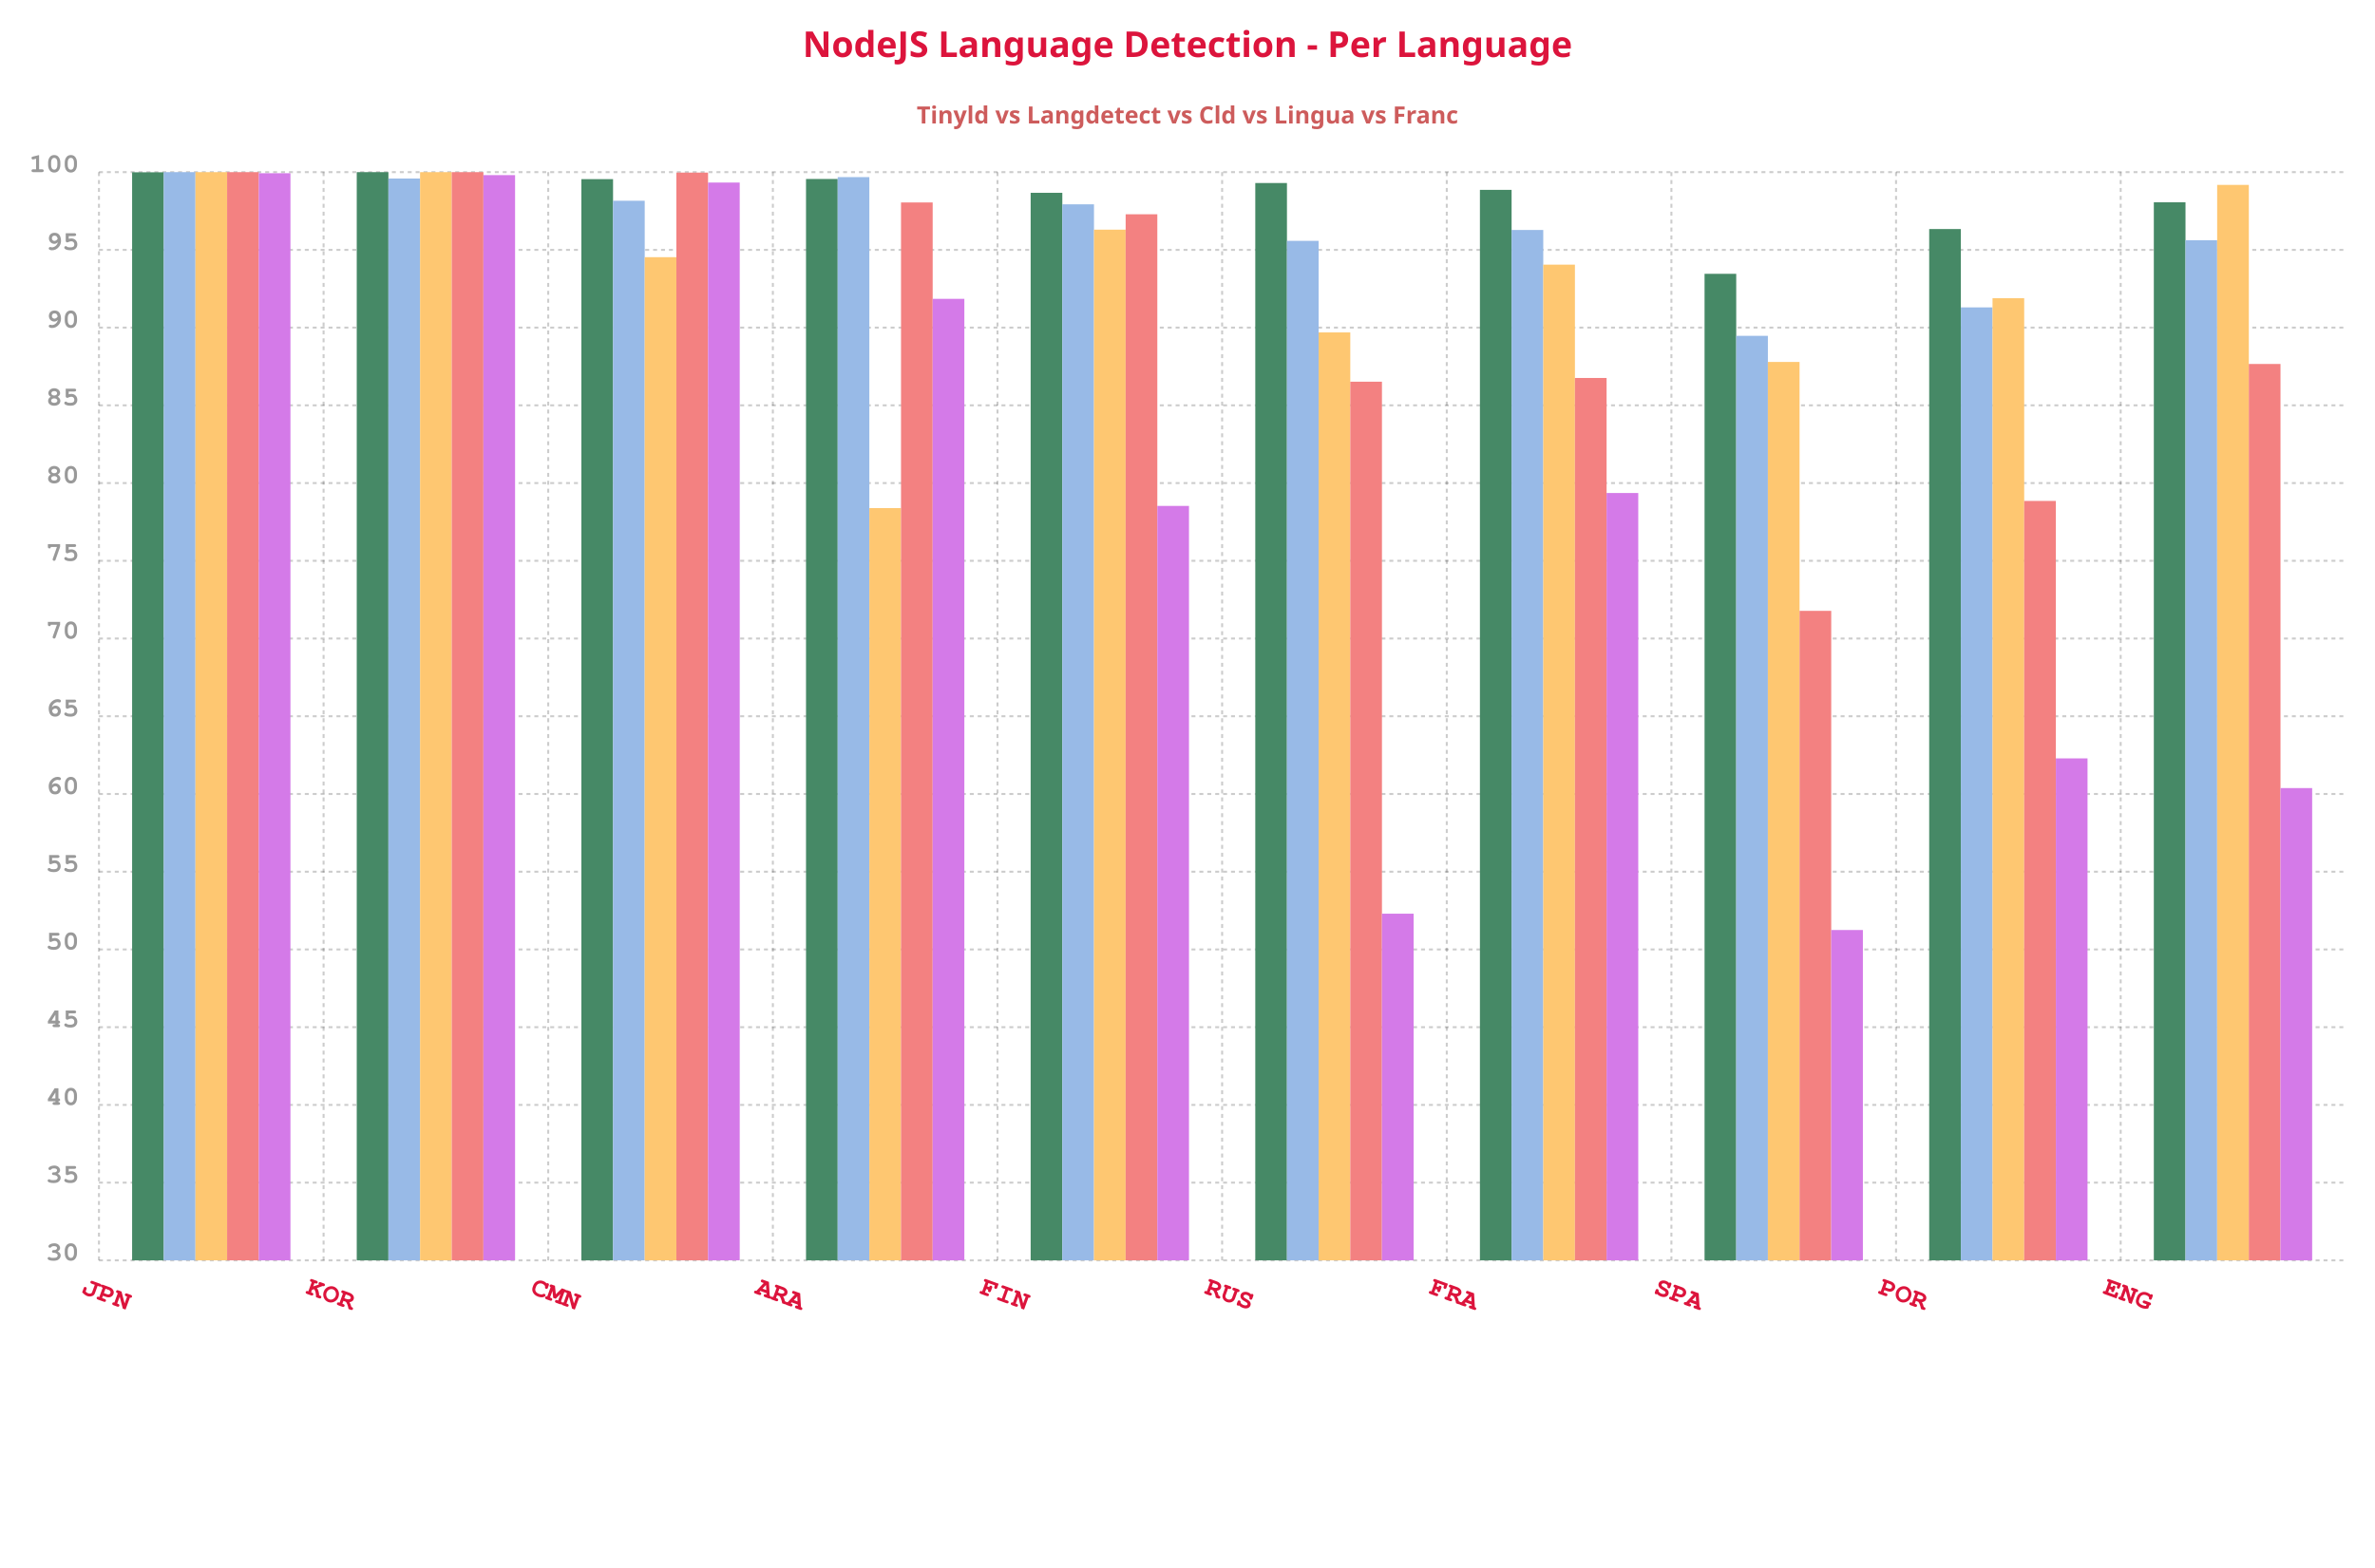
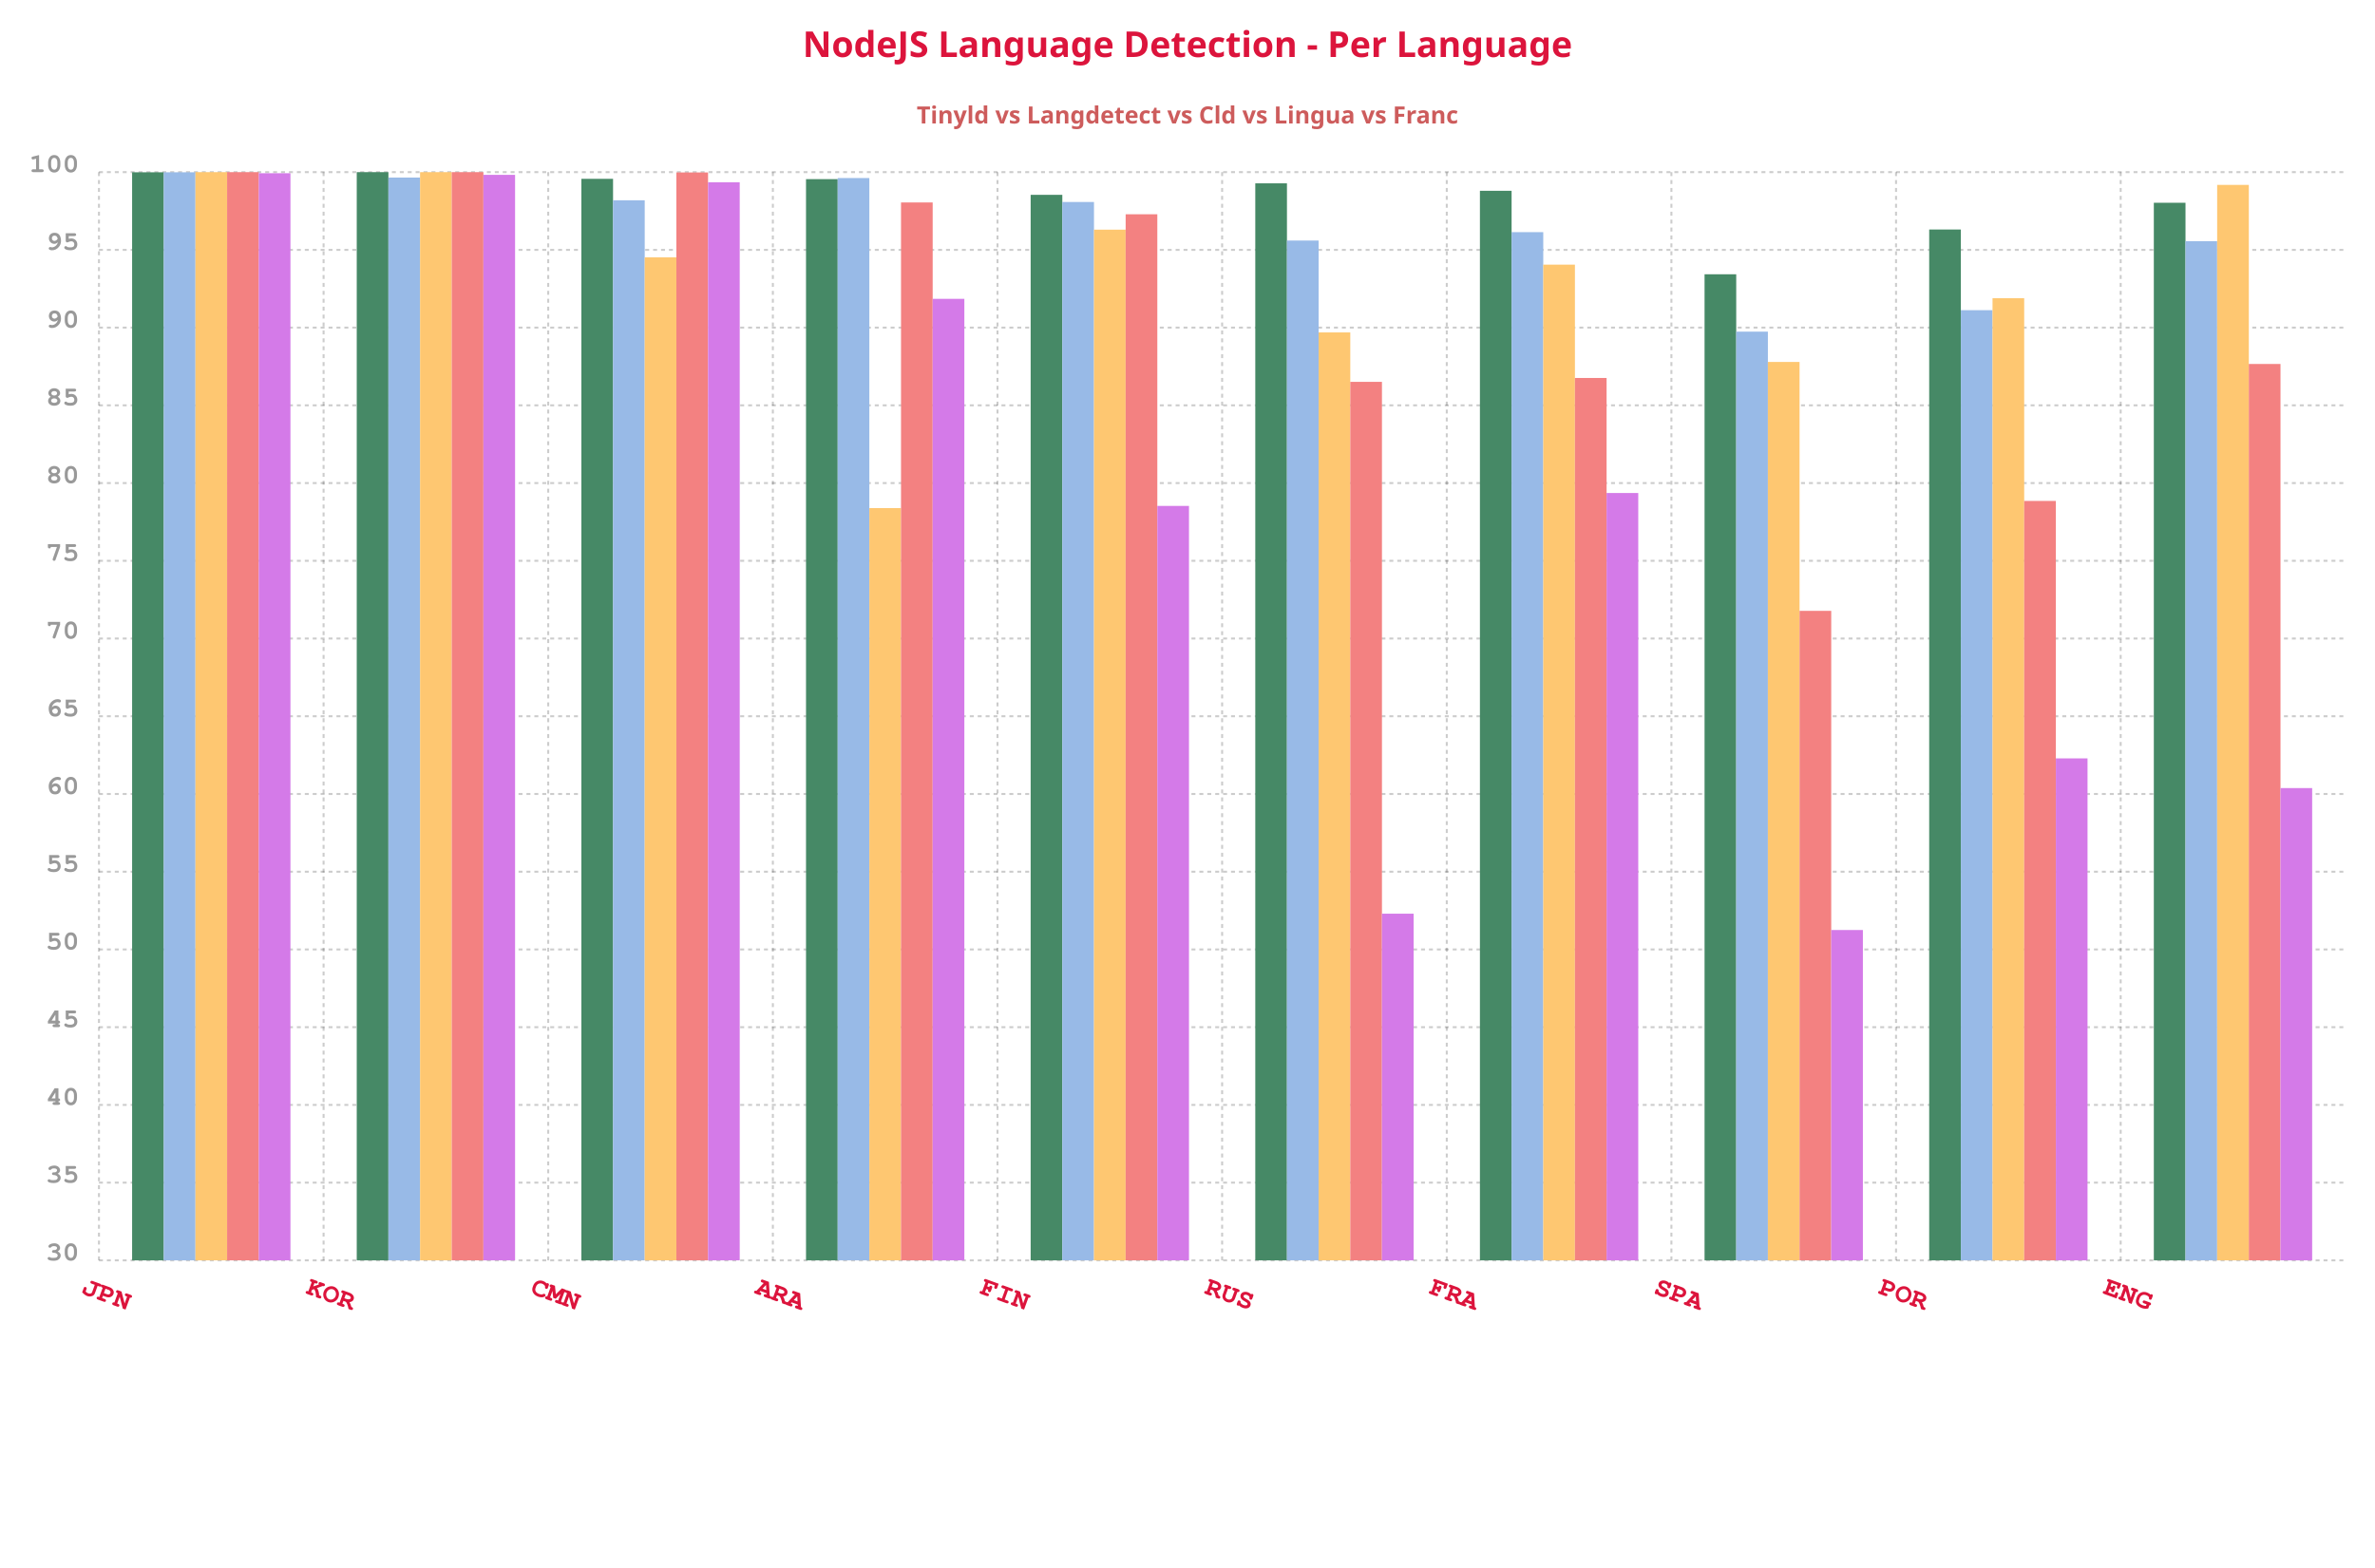
<svg xmlns="http://www.w3.org/2000/svg" xmlns:ns1="http://gionkunz.github.com/chartist-js/ct" width="1200" height="792" class="ct-chart-bar" style="background:#FFF;background:#FFF;">
  <g class="ct-grids" transform="translate(0, 72)">
    <line x1="50" x2="50" y1="15" y2="565" class="ct-grid ct-horizontal" style="stroke:rgba(0,0,0,.2);stroke-width:1px;stroke-dasharray:2px;stroke-dasharray:2px;stroke-width:1px;stroke:rgba(0,0,0,.2);" />
    <line x1="163.5" x2="163.5" y1="15" y2="565" class="ct-grid ct-horizontal" style="stroke:rgba(0,0,0,.2);stroke-width:1px;stroke-dasharray:2px;stroke-dasharray:2px;stroke-width:1px;stroke:rgba(0,0,0,.2);" />
    <line x1="277" x2="277" y1="15" y2="565" class="ct-grid ct-horizontal" style="stroke:rgba(0,0,0,.2);stroke-width:1px;stroke-dasharray:2px;stroke-dasharray:2px;stroke-width:1px;stroke:rgba(0,0,0,.2);" />
    <line x1="390.5" x2="390.5" y1="15" y2="565" class="ct-grid ct-horizontal" style="stroke:rgba(0,0,0,.2);stroke-width:1px;stroke-dasharray:2px;stroke-dasharray:2px;stroke-width:1px;stroke:rgba(0,0,0,.2);" />
    <line x1="504" x2="504" y1="15" y2="565" class="ct-grid ct-horizontal" style="stroke:rgba(0,0,0,.2);stroke-width:1px;stroke-dasharray:2px;stroke-dasharray:2px;stroke-width:1px;stroke:rgba(0,0,0,.2);" />
    <line x1="617.5" x2="617.5" y1="15" y2="565" class="ct-grid ct-horizontal" style="stroke:rgba(0,0,0,.2);stroke-width:1px;stroke-dasharray:2px;stroke-dasharray:2px;stroke-width:1px;stroke:rgba(0,0,0,.2);" />
    <line x1="731" x2="731" y1="15" y2="565" class="ct-grid ct-horizontal" style="stroke:rgba(0,0,0,.2);stroke-width:1px;stroke-dasharray:2px;stroke-dasharray:2px;stroke-width:1px;stroke:rgba(0,0,0,.2);" />
    <line x1="844.5" x2="844.5" y1="15" y2="565" class="ct-grid ct-horizontal" style="stroke:rgba(0,0,0,.2);stroke-width:1px;stroke-dasharray:2px;stroke-dasharray:2px;stroke-width:1px;stroke:rgba(0,0,0,.2);" />
    <line x1="958" x2="958" y1="15" y2="565" class="ct-grid ct-horizontal" style="stroke:rgba(0,0,0,.2);stroke-width:1px;stroke-dasharray:2px;stroke-dasharray:2px;stroke-width:1px;stroke:rgba(0,0,0,.2);" />
    <line x1="1071.5" x2="1071.5" y1="15" y2="565" class="ct-grid ct-horizontal" style="stroke:rgba(0,0,0,.2);stroke-width:1px;stroke-dasharray:2px;stroke-dasharray:2px;stroke-width:1px;stroke:rgba(0,0,0,.2);" />
    <line y1="565" y2="565" x1="50" x2="1185" class="ct-grid ct-vertical" style="stroke:rgba(0,0,0,.2);stroke-width:1px;stroke-dasharray:2px;stroke-dasharray:2px;stroke-width:1px;stroke:rgba(0,0,0,.2);" />
    <line y1="525.714" y2="525.714" x1="50" x2="1185" class="ct-grid ct-vertical" style="stroke:rgba(0,0,0,.2);stroke-width:1px;stroke-dasharray:2px;stroke-dasharray:2px;stroke-width:1px;stroke:rgba(0,0,0,.2);" />
    <line y1="486.429" y2="486.429" x1="50" x2="1185" class="ct-grid ct-vertical" style="stroke:rgba(0,0,0,.2);stroke-width:1px;stroke-dasharray:2px;stroke-dasharray:2px;stroke-width:1px;stroke:rgba(0,0,0,.2);" />
    <line y1="447.143" y2="447.143" x1="50" x2="1185" class="ct-grid ct-vertical" style="stroke:rgba(0,0,0,.2);stroke-width:1px;stroke-dasharray:2px;stroke-dasharray:2px;stroke-width:1px;stroke:rgba(0,0,0,.2);" />
    <line y1="407.857" y2="407.857" x1="50" x2="1185" class="ct-grid ct-vertical" style="stroke:rgba(0,0,0,.2);stroke-width:1px;stroke-dasharray:2px;stroke-dasharray:2px;stroke-width:1px;stroke:rgba(0,0,0,.2);" />
    <line y1="368.571" y2="368.571" x1="50" x2="1185" class="ct-grid ct-vertical" style="stroke:rgba(0,0,0,.2);stroke-width:1px;stroke-dasharray:2px;stroke-dasharray:2px;stroke-width:1px;stroke:rgba(0,0,0,.2);" />
    <line y1="329.286" y2="329.286" x1="50" x2="1185" class="ct-grid ct-vertical" style="stroke:rgba(0,0,0,.2);stroke-width:1px;stroke-dasharray:2px;stroke-dasharray:2px;stroke-width:1px;stroke:rgba(0,0,0,.2);" />
    <line y1="290" y2="290" x1="50" x2="1185" class="ct-grid ct-vertical" style="stroke:rgba(0,0,0,.2);stroke-width:1px;stroke-dasharray:2px;stroke-dasharray:2px;stroke-width:1px;stroke:rgba(0,0,0,.2);" />
    <line y1="250.714" y2="250.714" x1="50" x2="1185" class="ct-grid ct-vertical" style="stroke:rgba(0,0,0,.2);stroke-width:1px;stroke-dasharray:2px;stroke-dasharray:2px;stroke-width:1px;stroke:rgba(0,0,0,.2);" />
    <line y1="211.429" y2="211.429" x1="50" x2="1185" class="ct-grid ct-vertical" style="stroke:rgba(0,0,0,.2);stroke-width:1px;stroke-dasharray:2px;stroke-dasharray:2px;stroke-width:1px;stroke:rgba(0,0,0,.2);" />
    <line y1="172.143" y2="172.143" x1="50" x2="1185" class="ct-grid ct-vertical" style="stroke:rgba(0,0,0,.2);stroke-width:1px;stroke-dasharray:2px;stroke-dasharray:2px;stroke-width:1px;stroke:rgba(0,0,0,.2);" />
    <line y1="132.857" y2="132.857" x1="50" x2="1185" class="ct-grid ct-vertical" style="stroke:rgba(0,0,0,.2);stroke-width:1px;stroke-dasharray:2px;stroke-dasharray:2px;stroke-width:1px;stroke:rgba(0,0,0,.2);" />
    <line y1="93.571" y2="93.571" x1="50" x2="1185" class="ct-grid ct-vertical" style="stroke:rgba(0,0,0,.2);stroke-width:1px;stroke-dasharray:2px;stroke-dasharray:2px;stroke-width:1px;stroke:rgba(0,0,0,.2);" />
    <line y1="54.286" y2="54.286" x1="50" x2="1185" class="ct-grid ct-vertical" style="stroke:rgba(0,0,0,.2);stroke-width:1px;stroke-dasharray:2px;stroke-dasharray:2px;stroke-width:1px;stroke:rgba(0,0,0,.2);" />
    <line y1="15" y2="15" x1="50" x2="1185" class="ct-grid ct-vertical" style="stroke:rgba(0,0,0,.2);stroke-width:1px;stroke-dasharray:2px;stroke-dasharray:2px;stroke-width:1px;stroke:rgba(0,0,0,.2);" />
  </g>
  <g transform="translate(0, 72)">
    <g class="ct-series ct-series-a">
      <line x1="74.75" x2="74.75" y1="565" y2="15.079" class="ct-bar" ns1:value="99.99" style="stroke:#d70206;stroke:#d70206;fill:none;stroke-width:10px;stroke-width:10px;fill:none;stroke:#468966;stroke-width:16px !important;stroke-width:16px !important;stroke:#468966;" />
      <line x1="188.25" x2="188.25" y1="565" y2="15" class="ct-bar" ns1:value="100" style="stroke:#d70206;stroke:#d70206;fill:none;stroke-width:10px;stroke-width:10px;fill:none;stroke:#468966;stroke-width:16px !important;stroke-width:16px !important;stroke:#468966;" />
-       <line x1="301.75" x2="301.75" y1="565" y2="18.536" class="ct-bar" ns1:value="99.55" style="stroke:#d70206;stroke:#d70206;fill:none;stroke-width:10px;stroke-width:10px;fill:none;stroke:#468966;stroke-width:16px !important;stroke-width:16px !important;stroke:#468966;" />
-       <line x1="415.25" x2="415.25" y1="565" y2="18.457" class="ct-bar" ns1:value="99.56" style="stroke:#d70206;stroke:#d70206;fill:none;stroke-width:10px;stroke-width:10px;fill:none;stroke:#468966;stroke-width:16px !important;stroke-width:16px !important;stroke:#468966;" />
-       <line x1="528.75" x2="528.75" y1="565" y2="25.45" class="ct-bar" ns1:value="98.67" style="stroke:#d70206;stroke:#d70206;fill:none;stroke-width:10px;stroke-width:10px;fill:none;stroke:#468966;stroke-width:16px !important;stroke-width:16px !important;stroke:#468966;" />
-       <line x1="642.25" x2="642.25" y1="565" y2="20.5" class="ct-bar" ns1:value="99.3" style="stroke:#d70206;stroke:#d70206;fill:none;stroke-width:10px;stroke-width:10px;fill:none;stroke:#468966;stroke-width:16px !important;stroke-width:16px !important;stroke:#468966;" />
-       <line x1="755.75" x2="755.75" y1="565" y2="23.957" class="ct-bar" ns1:value="98.86" style="stroke:#d70206;stroke:#d70206;fill:none;stroke-width:10px;stroke-width:10px;fill:none;stroke:#468966;stroke-width:16px !important;stroke-width:16px !important;stroke:#468966;" />
-       <line x1="869.25" x2="869.25" y1="565" y2="66.386" class="ct-bar" ns1:value="93.46" style="stroke:#d70206;stroke:#d70206;fill:none;stroke-width:10px;stroke-width:10px;fill:none;stroke:#468966;stroke-width:16px !important;stroke-width:16px !important;stroke:#468966;" />
-       <line x1="982.75" x2="982.75" y1="565" y2="43.757" class="ct-bar" ns1:value="96.34" style="stroke:#d70206;stroke:#d70206;fill:none;stroke-width:10px;stroke-width:10px;fill:none;stroke:#468966;stroke-width:16px !important;stroke-width:16px !important;stroke:#468966;" />
-       <line x1="1096.25" x2="1096.25" y1="565" y2="30.243" class="ct-bar" ns1:value="98.06" style="stroke:#d70206;stroke:#d70206;fill:none;stroke-width:10px;stroke-width:10px;fill:none;stroke:#468966;stroke-width:16px !important;stroke-width:16px !important;stroke:#468966;" />
+       <line x1="301.75" x2="301.75" y1="565" y2="18.379" class="ct-bar" ns1:value="99.57" style="stroke:#d70206;stroke:#d70206;fill:none;stroke-width:10px;stroke-width:10px;fill:none;stroke:#468966;stroke-width:16px !important;stroke-width:16px !important;stroke:#468966;" />
+       <line x1="415.25" x2="415.25" y1="565" y2="18.536" class="ct-bar" ns1:value="99.55" style="stroke:#d70206;stroke:#d70206;fill:none;stroke-width:10px;stroke-width:10px;fill:none;stroke:#468966;stroke-width:16px !important;stroke-width:16px !important;stroke:#468966;" />
+       <line x1="528.75" x2="528.75" y1="565" y2="26.471" class="ct-bar" ns1:value="98.54" style="stroke:#d70206;stroke:#d70206;fill:none;stroke-width:10px;stroke-width:10px;fill:none;stroke:#468966;stroke-width:16px !important;stroke-width:16px !important;stroke:#468966;" />
+       <line x1="642.25" x2="642.25" y1="565" y2="20.657" class="ct-bar" ns1:value="99.28" style="stroke:#d70206;stroke:#d70206;fill:none;stroke-width:10px;stroke-width:10px;fill:none;stroke:#468966;stroke-width:16px !important;stroke-width:16px !important;stroke:#468966;" />
+       <line x1="755.75" x2="755.75" y1="565" y2="24.429" class="ct-bar" ns1:value="98.8" style="stroke:#d70206;stroke:#d70206;fill:none;stroke-width:10px;stroke-width:10px;fill:none;stroke:#468966;stroke-width:16px !important;stroke-width:16px !important;stroke:#468966;" />
+       <line x1="869.25" x2="869.25" y1="565" y2="66.621" class="ct-bar" ns1:value="93.43" style="stroke:#d70206;stroke:#d70206;fill:none;stroke-width:10px;stroke-width:10px;fill:none;stroke:#468966;stroke-width:16px !important;stroke-width:16px !important;stroke:#468966;" />
+       <line x1="982.75" x2="982.75" y1="565" y2="43.993" class="ct-bar" ns1:value="96.31" style="stroke:#d70206;stroke:#d70206;fill:none;stroke-width:10px;stroke-width:10px;fill:none;stroke:#468966;stroke-width:16px !important;stroke-width:16px !important;stroke:#468966;" />
+       <line x1="1096.25" x2="1096.25" y1="565" y2="30.479" class="ct-bar" ns1:value="98.03" style="stroke:#d70206;stroke:#d70206;fill:none;stroke-width:10px;stroke-width:10px;fill:none;stroke:#468966;stroke-width:16px !important;stroke-width:16px !important;stroke:#468966;" />
    </g>
    <g class="ct-series ct-series-b">
-       <line x1="90.75" x2="90.75" y1="565" y2="15" class="ct-bar" ns1:value="100" style="stroke:#f05b4f;stroke:#f05b4f;fill:none;stroke-width:10px;stroke-width:10px;fill:none;stroke:#98BAE7;stroke-width:16px !important;stroke-width:16px !important;stroke:#98BAE7;" />
-       <line x1="204.25" x2="204.25" y1="565" y2="18.226" class="ct-bar" ns1:value="99.5894" style="stroke:#f05b4f;stroke:#f05b4f;fill:none;stroke-width:10px;stroke-width:10px;fill:none;stroke:#98BAE7;stroke-width:16px !important;stroke-width:16px !important;stroke:#98BAE7;" />
-       <line x1="317.75" x2="317.75" y1="565" y2="29.457" class="ct-bar" ns1:value="98.16" style="stroke:#f05b4f;stroke:#f05b4f;fill:none;stroke-width:10px;stroke-width:10px;fill:none;stroke:#98BAE7;stroke-width:16px !important;stroke-width:16px !important;stroke:#98BAE7;" />
-       <line x1="431.25" x2="431.25" y1="565" y2="17.514" class="ct-bar" ns1:value="99.68" style="stroke:#f05b4f;stroke:#f05b4f;fill:none;stroke-width:10px;stroke-width:10px;fill:none;stroke:#98BAE7;stroke-width:16px !important;stroke-width:16px !important;stroke:#98BAE7;" />
-       <line x1="544.75" x2="544.75" y1="565" y2="31.264" class="ct-bar" ns1:value="97.93" style="stroke:#f05b4f;stroke:#f05b4f;fill:none;stroke-width:10px;stroke-width:10px;fill:none;stroke:#98BAE7;stroke-width:16px !important;stroke-width:16px !important;stroke:#98BAE7;" />
-       <line x1="658.25" x2="658.25" y1="565" y2="49.729" class="ct-bar" ns1:value="95.58" style="stroke:#f05b4f;stroke:#f05b4f;fill:none;stroke-width:10px;stroke-width:10px;fill:none;stroke:#98BAE7;stroke-width:16px !important;stroke-width:16px !important;stroke:#98BAE7;" />
-       <line x1="771.75" x2="771.75" y1="565" y2="44.229" class="ct-bar" ns1:value="96.28" style="stroke:#f05b4f;stroke:#f05b4f;fill:none;stroke-width:10px;stroke-width:10px;fill:none;stroke:#98BAE7;stroke-width:16px !important;stroke-width:16px !important;stroke:#98BAE7;" />
-       <line x1="885.25" x2="885.25" y1="565" y2="97.736" class="ct-bar" ns1:value="89.47" style="stroke:#f05b4f;stroke:#f05b4f;fill:none;stroke-width:10px;stroke-width:10px;fill:none;stroke:#98BAE7;stroke-width:16px !important;stroke-width:16px !important;stroke:#98BAE7;" />
-       <line x1="998.75" x2="998.75" y1="565" y2="83.357" class="ct-bar" ns1:value="91.3" style="stroke:#f05b4f;stroke:#f05b4f;fill:none;stroke-width:10px;stroke-width:10px;fill:none;stroke:#98BAE7;stroke-width:16px !important;stroke-width:16px !important;stroke:#98BAE7;" />
-       <line x1="1112.25" x2="1112.25" y1="565" y2="49.414" class="ct-bar" ns1:value="95.62" style="stroke:#f05b4f;stroke:#f05b4f;fill:none;stroke-width:10px;stroke-width:10px;fill:none;stroke:#98BAE7;stroke-width:16px !important;stroke-width:16px !important;stroke:#98BAE7;" />
+       <line x1="90.75" x2="90.75" y1="565" y2="15.079" class="ct-bar" ns1:value="99.99" style="stroke:#f05b4f;stroke:#f05b4f;fill:none;stroke-width:10px;stroke-width:10px;fill:none;stroke:#98BAE7;stroke-width:16px !important;stroke-width:16px !important;stroke:#98BAE7;" />
+       <line x1="204.25" x2="204.25" y1="565" y2="17.732" class="ct-bar" ns1:value="99.6523" style="stroke:#f05b4f;stroke:#f05b4f;fill:none;stroke-width:10px;stroke-width:10px;fill:none;stroke:#98BAE7;stroke-width:16px !important;stroke-width:16px !important;stroke:#98BAE7;" />
+       <line x1="317.75" x2="317.75" y1="565" y2="29.221" class="ct-bar" ns1:value="98.19" style="stroke:#f05b4f;stroke:#f05b4f;fill:none;stroke-width:10px;stroke-width:10px;fill:none;stroke:#98BAE7;stroke-width:16px !important;stroke-width:16px !important;stroke:#98BAE7;" />
+       <line x1="431.25" x2="431.25" y1="565" y2="17.986" class="ct-bar" ns1:value="99.62" style="stroke:#f05b4f;stroke:#f05b4f;fill:none;stroke-width:10px;stroke-width:10px;fill:none;stroke:#98BAE7;stroke-width:16px !important;stroke-width:16px !important;stroke:#98BAE7;" />
+       <line x1="544.75" x2="544.75" y1="565" y2="30.086" class="ct-bar" ns1:value="98.08" style="stroke:#f05b4f;stroke:#f05b4f;fill:none;stroke-width:10px;stroke-width:10px;fill:none;stroke:#98BAE7;stroke-width:16px !important;stroke-width:16px !important;stroke:#98BAE7;" />
+       <line x1="658.25" x2="658.25" y1="565" y2="49.571" class="ct-bar" ns1:value="95.6" style="stroke:#f05b4f;stroke:#f05b4f;fill:none;stroke-width:10px;stroke-width:10px;fill:none;stroke:#98BAE7;stroke-width:16px !important;stroke-width:16px !important;stroke:#98BAE7;" />
+       <line x1="771.75" x2="771.75" y1="565" y2="45.329" class="ct-bar" ns1:value="96.14" style="stroke:#f05b4f;stroke:#f05b4f;fill:none;stroke-width:10px;stroke-width:10px;fill:none;stroke:#98BAE7;stroke-width:16px !important;stroke-width:16px !important;stroke:#98BAE7;" />
+       <line x1="885.25" x2="885.25" y1="565" y2="95.614" class="ct-bar" ns1:value="89.74" style="stroke:#f05b4f;stroke:#f05b4f;fill:none;stroke-width:10px;stroke-width:10px;fill:none;stroke:#98BAE7;stroke-width:16px !important;stroke-width:16px !important;stroke:#98BAE7;" />
+       <line x1="998.75" x2="998.75" y1="565" y2="84.771" class="ct-bar" ns1:value="91.12" style="stroke:#f05b4f;stroke:#f05b4f;fill:none;stroke-width:10px;stroke-width:10px;fill:none;stroke:#98BAE7;stroke-width:16px !important;stroke-width:16px !important;stroke:#98BAE7;" />
+       <line x1="1112.25" x2="1112.25" y1="565" y2="49.886" class="ct-bar" ns1:value="95.56" style="stroke:#f05b4f;stroke:#f05b4f;fill:none;stroke-width:10px;stroke-width:10px;fill:none;stroke:#98BAE7;stroke-width:16px !important;stroke-width:16px !important;stroke:#98BAE7;" />
    </g>
    <g class="ct-series ct-series-c">
      <line x1="106.75" x2="106.75" y1="565" y2="15" class="ct-bar" ns1:value="100" style="stroke:#f4c63d;stroke:#f4c63d;fill:none;stroke-width:10px;stroke-width:10px;fill:none;stroke:#FEC771;stroke-width:16px !important;stroke-width:16px !important;stroke:#FEC771;" />
      <line x1="220.25" x2="220.25" y1="565" y2="15" class="ct-bar" ns1:value="100" style="stroke:#f4c63d;stroke:#f4c63d;fill:none;stroke-width:10px;stroke-width:10px;fill:none;stroke:#FEC771;stroke-width:16px !important;stroke-width:16px !important;stroke:#FEC771;" />
-       <line x1="333.75" x2="333.75" y1="565" y2="57.979" class="ct-bar" ns1:value="94.53" style="stroke:#f4c63d;stroke:#f4c63d;fill:none;stroke-width:10px;stroke-width:10px;fill:none;stroke:#FEC771;stroke-width:16px !important;stroke-width:16px !important;stroke:#FEC771;" />
+       <line x1="333.75" x2="333.75" y1="565" y2="58.057" class="ct-bar" ns1:value="94.52" style="stroke:#f4c63d;stroke:#f4c63d;fill:none;stroke-width:10px;stroke-width:10px;fill:none;stroke:#FEC771;stroke-width:16px !important;stroke-width:16px !important;stroke:#FEC771;" />
      <line x1="447.25" x2="447.25" y1="565" y2="184.793" class="ct-bar" ns1:value="78.39" style="stroke:#f4c63d;stroke:#f4c63d;fill:none;stroke-width:10px;stroke-width:10px;fill:none;stroke:#FEC771;stroke-width:16px !important;stroke-width:16px !important;stroke:#FEC771;" />
      <line x1="560.75" x2="560.75" y1="565" y2="44.071" class="ct-bar" ns1:value="96.3" style="stroke:#f4c63d;stroke:#f4c63d;fill:none;stroke-width:10px;stroke-width:10px;fill:none;stroke:#FEC771;stroke-width:16px !important;stroke-width:16px !important;stroke:#FEC771;" />
      <line x1="674.25" x2="674.25" y1="565" y2="96.007" class="ct-bar" ns1:value="89.69" style="stroke:#f4c63d;stroke:#f4c63d;fill:none;stroke-width:10px;stroke-width:10px;fill:none;stroke:#FEC771;stroke-width:16px !important;stroke-width:16px !important;stroke:#FEC771;" />
      <line x1="787.75" x2="787.75" y1="565" y2="61.75" class="ct-bar" ns1:value="94.05" style="stroke:#f4c63d;stroke:#f4c63d;fill:none;stroke-width:10px;stroke-width:10px;fill:none;stroke:#FEC771;stroke-width:16px !important;stroke-width:16px !important;stroke:#FEC771;" />
      <line x1="901.25" x2="901.25" y1="565" y2="110.936" class="ct-bar" ns1:value="87.79" style="stroke:#f4c63d;stroke:#f4c63d;fill:none;stroke-width:10px;stroke-width:10px;fill:none;stroke:#FEC771;stroke-width:16px !important;stroke-width:16px !important;stroke:#FEC771;" />
      <line x1="1014.75" x2="1014.75" y1="565" y2="78.721" class="ct-bar" ns1:value="91.89" style="stroke:#f4c63d;stroke:#f4c63d;fill:none;stroke-width:10px;stroke-width:10px;fill:none;stroke:#FEC771;stroke-width:16px !important;stroke-width:16px !important;stroke:#FEC771;" />
      <line x1="1128.25" x2="1128.25" y1="565" y2="21.443" class="ct-bar" ns1:value="99.18" style="stroke:#f4c63d;stroke:#f4c63d;fill:none;stroke-width:10px;stroke-width:10px;fill:none;stroke:#FEC771;stroke-width:16px !important;stroke-width:16px !important;stroke:#FEC771;" />
    </g>
    <g class="ct-series ct-series-d">
      <line x1="122.75" x2="122.75" y1="565" y2="15" class="ct-bar" ns1:value="100" style="stroke:#d17905;stroke:#d17905;fill:none;stroke-width:10px;stroke-width:10px;fill:none;stroke:#F38181;stroke-width:16px !important;stroke-width:16px !important;stroke:#F38181;" />
      <line x1="236.25" x2="236.25" y1="565" y2="15" class="ct-bar" ns1:value="100" style="stroke:#d17905;stroke:#d17905;fill:none;stroke-width:10px;stroke-width:10px;fill:none;stroke:#F38181;stroke-width:16px !important;stroke-width:16px !important;stroke:#F38181;" />
-       <line x1="349.75" x2="349.75" y1="565" y2="15.236" class="ct-bar" ns1:value="99.97" style="stroke:#d17905;stroke:#d17905;fill:none;stroke-width:10px;stroke-width:10px;fill:none;stroke:#F38181;stroke-width:16px !important;stroke-width:16px !important;stroke:#F38181;" />
+       <line x1="349.75" x2="349.75" y1="565" y2="15.157" class="ct-bar" ns1:value="99.98" style="stroke:#d17905;stroke:#d17905;fill:none;stroke-width:10px;stroke-width:10px;fill:none;stroke:#F38181;stroke-width:16px !important;stroke-width:16px !important;stroke:#F38181;" />
      <line x1="463.25" x2="463.25" y1="565" y2="30.321" class="ct-bar" ns1:value="98.05" style="stroke:#d17905;stroke:#d17905;fill:none;stroke-width:10px;stroke-width:10px;fill:none;stroke:#F38181;stroke-width:16px !important;stroke-width:16px !important;stroke:#F38181;" />
      <line x1="576.75" x2="576.75" y1="565" y2="36.293" class="ct-bar" ns1:value="97.29" style="stroke:#d17905;stroke:#d17905;fill:none;stroke-width:10px;stroke-width:10px;fill:none;stroke:#F38181;stroke-width:16px !important;stroke-width:16px !important;stroke:#F38181;" />
-       <line x1="690.25" x2="690.25" y1="565" y2="120.914" class="ct-bar" ns1:value="86.52" style="stroke:#d17905;stroke:#d17905;fill:none;stroke-width:10px;stroke-width:10px;fill:none;stroke:#F38181;stroke-width:16px !important;stroke-width:16px !important;stroke:#F38181;" />
+       <line x1="690.25" x2="690.25" y1="565" y2="120.993" class="ct-bar" ns1:value="86.51" style="stroke:#d17905;stroke:#d17905;fill:none;stroke-width:10px;stroke-width:10px;fill:none;stroke:#F38181;stroke-width:16px !important;stroke-width:16px !important;stroke:#F38181;" />
      <line x1="803.75" x2="803.75" y1="565" y2="119.029" class="ct-bar" ns1:value="86.76" style="stroke:#d17905;stroke:#d17905;fill:none;stroke-width:10px;stroke-width:10px;fill:none;stroke:#F38181;stroke-width:16px !important;stroke-width:16px !important;stroke:#F38181;" />
      <line x1="917.25" x2="917.25" y1="565" y2="236.729" class="ct-bar" ns1:value="71.78" style="stroke:#d17905;stroke:#d17905;fill:none;stroke-width:10px;stroke-width:10px;fill:none;stroke:#F38181;stroke-width:16px !important;stroke-width:16px !important;stroke:#F38181;" />
      <line x1="1030.75" x2="1030.75" y1="565" y2="181.179" class="ct-bar" ns1:value="78.85" style="stroke:#d17905;stroke:#d17905;fill:none;stroke-width:10px;stroke-width:10px;fill:none;stroke:#F38181;stroke-width:16px !important;stroke-width:16px !important;stroke:#F38181;" />
      <line x1="1144.25" x2="1144.25" y1="565" y2="111.957" class="ct-bar" ns1:value="87.66" style="stroke:#d17905;stroke:#d17905;fill:none;stroke-width:10px;stroke-width:10px;fill:none;stroke:#F38181;stroke-width:16px !important;stroke-width:16px !important;stroke:#F38181;" />
    </g>
    <g class="ct-series ct-series-e">
      <line x1="138.75" x2="138.75" y1="565" y2="15.55" class="ct-bar" ns1:value="99.93" style="stroke:#453d3f;stroke:#453d3f;fill:none;stroke-width:10px;stroke-width:10px;fill:none;stroke:#D47AE8;stroke-width:16px !important;stroke-width:16px !important;stroke:#D47AE8;" />
-       <line x1="252.25" x2="252.25" y1="565" y2="16.505" class="ct-bar" ns1:value="99.8084" style="stroke:#453d3f;stroke:#453d3f;fill:none;stroke-width:10px;stroke-width:10px;fill:none;stroke:#D47AE8;stroke-width:16px !important;stroke-width:16px !important;stroke:#D47AE8;" />
-       <line x1="365.75" x2="365.75" y1="565" y2="20.264" class="ct-bar" ns1:value="99.33" style="stroke:#453d3f;stroke:#453d3f;fill:none;stroke-width:10px;stroke-width:10px;fill:none;stroke:#D47AE8;stroke-width:16px !important;stroke-width:16px !important;stroke:#D47AE8;" />
+       <line x1="252.25" x2="252.25" y1="565" y2="16.366" class="ct-bar" ns1:value="99.8261" style="stroke:#453d3f;stroke:#453d3f;fill:none;stroke-width:10px;stroke-width:10px;fill:none;stroke:#D47AE8;stroke-width:16px !important;stroke-width:16px !important;stroke:#D47AE8;" />
+       <line x1="365.75" x2="365.75" y1="565" y2="20.107" class="ct-bar" ns1:value="99.35" style="stroke:#453d3f;stroke:#453d3f;fill:none;stroke-width:10px;stroke-width:10px;fill:none;stroke:#D47AE8;stroke-width:16px !important;stroke-width:16px !important;stroke:#D47AE8;" />
      <line x1="479.25" x2="479.25" y1="565" y2="79.036" class="ct-bar" ns1:value="91.85" style="stroke:#453d3f;stroke:#453d3f;fill:none;stroke-width:10px;stroke-width:10px;fill:none;stroke:#D47AE8;stroke-width:16px !important;stroke-width:16px !important;stroke:#D47AE8;" />
      <line x1="592.75" x2="592.75" y1="565" y2="183.693" class="ct-bar" ns1:value="78.53" style="stroke:#453d3f;stroke:#453d3f;fill:none;stroke-width:10px;stroke-width:10px;fill:none;stroke:#D47AE8;stroke-width:16px !important;stroke-width:16px !important;stroke:#D47AE8;" />
      <line x1="706.25" x2="706.25" y1="565" y2="389.786" class="ct-bar" ns1:value="52.3" style="stroke:#453d3f;stroke:#453d3f;fill:none;stroke-width:10px;stroke-width:10px;fill:none;stroke:#D47AE8;stroke-width:16px !important;stroke-width:16px !important;stroke:#D47AE8;" />
      <line x1="819.75" x2="819.75" y1="565" y2="177.171" class="ct-bar" ns1:value="79.36" style="stroke:#453d3f;stroke:#453d3f;fill:none;stroke-width:10px;stroke-width:10px;fill:none;stroke:#D47AE8;stroke-width:16px !important;stroke-width:16px !important;stroke:#D47AE8;" />
      <line x1="933.25" x2="933.25" y1="565" y2="398.036" class="ct-bar" ns1:value="51.25" style="stroke:#453d3f;stroke:#453d3f;fill:none;stroke-width:10px;stroke-width:10px;fill:none;stroke:#D47AE8;stroke-width:16px !important;stroke-width:16px !important;stroke:#D47AE8;" />
      <line x1="1046.75" x2="1046.75" y1="565" y2="311.293" class="ct-bar" ns1:value="62.29" style="stroke:#453d3f;stroke:#453d3f;fill:none;stroke-width:10px;stroke-width:10px;fill:none;stroke:#D47AE8;stroke-width:16px !important;stroke-width:16px !important;stroke:#D47AE8;" />
      <line x1="1160.25" x2="1160.25" y1="565" y2="326.3" class="ct-bar" ns1:value="60.38" style="stroke:#453d3f;stroke:#453d3f;fill:none;stroke-width:10px;stroke-width:10px;fill:none;stroke:#D47AE8;stroke-width:16px !important;stroke-width:16px !important;stroke:#D47AE8;" />
    </g>
  </g>
  <g class="ct-labels" transform="translate(0, 72)">
    <text x="50" y="585" width="113.5" height="20" class="ct-label ct-horizontal ct-end" transform="rotate(20, 50, 585) translate(-10, 0)" style="text-anchor:start;text-align:center;justify-content:center;text-anchor:start;text-align:left;display:block;fill:rgba(0,0,0,.4);color:rgba(0,0,0,.4);font-size:12px;line-height:1;line-height:1;font-size:12px;color:rgba(0,0,0,.4);fill:rgba(0,0,0,.4);font-family:Courier;font-weight:bold;font-size:14px;fill:crimson;text-anchor:start;text-anchor:start;fill:crimson;font-size:14px;font-weight:bold;font-family:Courier;">JPN</text>
    <text x="163.5" y="585" width="113.5" height="20" class="ct-label ct-horizontal ct-end" transform="rotate(20, 163.5, 585) translate(-10, 0)" style="text-anchor:start;text-align:center;justify-content:center;text-anchor:start;text-align:left;display:block;fill:rgba(0,0,0,.4);color:rgba(0,0,0,.4);font-size:12px;line-height:1;line-height:1;font-size:12px;color:rgba(0,0,0,.4);fill:rgba(0,0,0,.4);font-family:Courier;font-weight:bold;font-size:14px;fill:crimson;text-anchor:start;text-anchor:start;fill:crimson;font-size:14px;font-weight:bold;font-family:Courier;">KOR</text>
    <text x="277" y="585" width="113.5" height="20" class="ct-label ct-horizontal ct-end" transform="rotate(20, 277, 585) translate(-10, 0)" style="text-anchor:start;text-align:center;justify-content:center;text-anchor:start;text-align:left;display:block;fill:rgba(0,0,0,.4);color:rgba(0,0,0,.4);font-size:12px;line-height:1;line-height:1;font-size:12px;color:rgba(0,0,0,.4);fill:rgba(0,0,0,.4);font-family:Courier;font-weight:bold;font-size:14px;fill:crimson;text-anchor:start;text-anchor:start;fill:crimson;font-size:14px;font-weight:bold;font-family:Courier;">CMN</text>
    <text x="390.5" y="585" width="113.5" height="20" class="ct-label ct-horizontal ct-end" transform="rotate(20, 390.5, 585) translate(-10, 0)" style="text-anchor:start;text-align:center;justify-content:center;text-anchor:start;text-align:left;display:block;fill:rgba(0,0,0,.4);color:rgba(0,0,0,.4);font-size:12px;line-height:1;line-height:1;font-size:12px;color:rgba(0,0,0,.4);fill:rgba(0,0,0,.4);font-family:Courier;font-weight:bold;font-size:14px;fill:crimson;text-anchor:start;text-anchor:start;fill:crimson;font-size:14px;font-weight:bold;font-family:Courier;">ARA</text>
    <text x="504" y="585" width="113.5" height="20" class="ct-label ct-horizontal ct-end" transform="rotate(20, 504, 585) translate(-10, 0)" style="text-anchor:start;text-align:center;justify-content:center;text-anchor:start;text-align:left;display:block;fill:rgba(0,0,0,.4);color:rgba(0,0,0,.4);font-size:12px;line-height:1;line-height:1;font-size:12px;color:rgba(0,0,0,.4);fill:rgba(0,0,0,.4);font-family:Courier;font-weight:bold;font-size:14px;fill:crimson;text-anchor:start;text-anchor:start;fill:crimson;font-size:14px;font-weight:bold;font-family:Courier;">FIN</text>
    <text x="617.5" y="585" width="113.5" height="20" class="ct-label ct-horizontal ct-end" transform="rotate(20, 617.5, 585) translate(-10, 0)" style="text-anchor:start;text-align:center;justify-content:center;text-anchor:start;text-align:left;display:block;fill:rgba(0,0,0,.4);color:rgba(0,0,0,.4);font-size:12px;line-height:1;line-height:1;font-size:12px;color:rgba(0,0,0,.4);fill:rgba(0,0,0,.4);font-family:Courier;font-weight:bold;font-size:14px;fill:crimson;text-anchor:start;text-anchor:start;fill:crimson;font-size:14px;font-weight:bold;font-family:Courier;">RUS</text>
    <text x="731" y="585" width="113.5" height="20" class="ct-label ct-horizontal ct-end" transform="rotate(20, 731, 585) translate(-10, 0)" style="text-anchor:start;text-align:center;justify-content:center;text-anchor:start;text-align:left;display:block;fill:rgba(0,0,0,.4);color:rgba(0,0,0,.4);font-size:12px;line-height:1;line-height:1;font-size:12px;color:rgba(0,0,0,.4);fill:rgba(0,0,0,.4);font-family:Courier;font-weight:bold;font-size:14px;fill:crimson;text-anchor:start;text-anchor:start;fill:crimson;font-size:14px;font-weight:bold;font-family:Courier;">FRA</text>
    <text x="844.5" y="585" width="113.5" height="20" class="ct-label ct-horizontal ct-end" transform="rotate(20, 844.5, 585) translate(-10, 0)" style="text-anchor:start;text-align:center;justify-content:center;text-anchor:start;text-align:left;display:block;fill:rgba(0,0,0,.4);color:rgba(0,0,0,.4);font-size:12px;line-height:1;line-height:1;font-size:12px;color:rgba(0,0,0,.4);fill:rgba(0,0,0,.4);font-family:Courier;font-weight:bold;font-size:14px;fill:crimson;text-anchor:start;text-anchor:start;fill:crimson;font-size:14px;font-weight:bold;font-family:Courier;">SPA</text>
    <text x="958" y="585" width="113.5" height="20" class="ct-label ct-horizontal ct-end" transform="rotate(20, 958, 585) translate(-10, 0)" style="text-anchor:start;text-align:center;justify-content:center;text-anchor:start;text-align:left;display:block;fill:rgba(0,0,0,.4);color:rgba(0,0,0,.4);font-size:12px;line-height:1;line-height:1;font-size:12px;color:rgba(0,0,0,.4);fill:rgba(0,0,0,.4);font-family:Courier;font-weight:bold;font-size:14px;fill:crimson;text-anchor:start;text-anchor:start;fill:crimson;font-size:14px;font-weight:bold;font-family:Courier;">POR</text>
    <text x="1071.5" y="585" width="113.5" height="20" class="ct-label ct-horizontal ct-end" transform="rotate(20, 1071.5, 585) translate(-10, 0)" style="text-anchor:start;text-align:center;justify-content:center;text-anchor:start;text-align:left;display:block;fill:rgba(0,0,0,.4);color:rgba(0,0,0,.4);font-size:12px;line-height:1;line-height:1;font-size:12px;color:rgba(0,0,0,.4);fill:rgba(0,0,0,.4);font-family:Courier;font-weight:bold;font-size:14px;fill:crimson;text-anchor:start;text-anchor:start;fill:crimson;font-size:14px;font-weight:bold;font-family:Courier;">ENG</text>
    <text y="565" x="40" height="39.286" width="30" class="ct-label ct-vertical ct-start" style="text-anchor:end;text-align:right;display:block;fill:rgba(0,0,0,.4);color:rgba(0,0,0,.4);font-size:12px;line-height:1;line-height:1;font-size:12px;color:rgba(0,0,0,.4);fill:rgba(0,0,0,.4);font-family:Courier;font-weight:bold;font-size:14px;text-anchor:end;text-anchor:end;font-size:14px;font-weight:bold;font-family:Courier;">30</text>
    <text y="525.714" x="40" height="39.286" width="30" class="ct-label ct-vertical ct-start" style="text-anchor:end;text-align:right;display:block;fill:rgba(0,0,0,.4);color:rgba(0,0,0,.4);font-size:12px;line-height:1;line-height:1;font-size:12px;color:rgba(0,0,0,.4);fill:rgba(0,0,0,.4);font-family:Courier;font-weight:bold;font-size:14px;text-anchor:end;text-anchor:end;font-size:14px;font-weight:bold;font-family:Courier;">35</text>
    <text y="486.429" x="40" height="39.286" width="30" class="ct-label ct-vertical ct-start" style="text-anchor:end;text-align:right;display:block;fill:rgba(0,0,0,.4);color:rgba(0,0,0,.4);font-size:12px;line-height:1;line-height:1;font-size:12px;color:rgba(0,0,0,.4);fill:rgba(0,0,0,.4);font-family:Courier;font-weight:bold;font-size:14px;text-anchor:end;text-anchor:end;font-size:14px;font-weight:bold;font-family:Courier;">40</text>
    <text y="447.143" x="40" height="39.286" width="30" class="ct-label ct-vertical ct-start" style="text-anchor:end;text-align:right;display:block;fill:rgba(0,0,0,.4);color:rgba(0,0,0,.4);font-size:12px;line-height:1;line-height:1;font-size:12px;color:rgba(0,0,0,.4);fill:rgba(0,0,0,.4);font-family:Courier;font-weight:bold;font-size:14px;text-anchor:end;text-anchor:end;font-size:14px;font-weight:bold;font-family:Courier;">45</text>
    <text y="407.857" x="40" height="39.286" width="30" class="ct-label ct-vertical ct-start" style="text-anchor:end;text-align:right;display:block;fill:rgba(0,0,0,.4);color:rgba(0,0,0,.4);font-size:12px;line-height:1;line-height:1;font-size:12px;color:rgba(0,0,0,.4);fill:rgba(0,0,0,.4);font-family:Courier;font-weight:bold;font-size:14px;text-anchor:end;text-anchor:end;font-size:14px;font-weight:bold;font-family:Courier;">50</text>
    <text y="368.571" x="40" height="39.286" width="30" class="ct-label ct-vertical ct-start" style="text-anchor:end;text-align:right;display:block;fill:rgba(0,0,0,.4);color:rgba(0,0,0,.4);font-size:12px;line-height:1;line-height:1;font-size:12px;color:rgba(0,0,0,.4);fill:rgba(0,0,0,.4);font-family:Courier;font-weight:bold;font-size:14px;text-anchor:end;text-anchor:end;font-size:14px;font-weight:bold;font-family:Courier;">55</text>
    <text y="329.286" x="40" height="39.286" width="30" class="ct-label ct-vertical ct-start" style="text-anchor:end;text-align:right;display:block;fill:rgba(0,0,0,.4);color:rgba(0,0,0,.4);font-size:12px;line-height:1;line-height:1;font-size:12px;color:rgba(0,0,0,.4);fill:rgba(0,0,0,.4);font-family:Courier;font-weight:bold;font-size:14px;text-anchor:end;text-anchor:end;font-size:14px;font-weight:bold;font-family:Courier;">60</text>
    <text y="290" x="40" height="39.286" width="30" class="ct-label ct-vertical ct-start" style="text-anchor:end;text-align:right;display:block;fill:rgba(0,0,0,.4);color:rgba(0,0,0,.4);font-size:12px;line-height:1;line-height:1;font-size:12px;color:rgba(0,0,0,.4);fill:rgba(0,0,0,.4);font-family:Courier;font-weight:bold;font-size:14px;text-anchor:end;text-anchor:end;font-size:14px;font-weight:bold;font-family:Courier;">65</text>
    <text y="250.714" x="40" height="39.286" width="30" class="ct-label ct-vertical ct-start" style="text-anchor:end;text-align:right;display:block;fill:rgba(0,0,0,.4);color:rgba(0,0,0,.4);font-size:12px;line-height:1;line-height:1;font-size:12px;color:rgba(0,0,0,.4);fill:rgba(0,0,0,.4);font-family:Courier;font-weight:bold;font-size:14px;text-anchor:end;text-anchor:end;font-size:14px;font-weight:bold;font-family:Courier;">70</text>
    <text y="211.429" x="40" height="39.286" width="30" class="ct-label ct-vertical ct-start" style="text-anchor:end;text-align:right;display:block;fill:rgba(0,0,0,.4);color:rgba(0,0,0,.4);font-size:12px;line-height:1;line-height:1;font-size:12px;color:rgba(0,0,0,.4);fill:rgba(0,0,0,.4);font-family:Courier;font-weight:bold;font-size:14px;text-anchor:end;text-anchor:end;font-size:14px;font-weight:bold;font-family:Courier;">75</text>
    <text y="172.143" x="40" height="39.286" width="30" class="ct-label ct-vertical ct-start" style="text-anchor:end;text-align:right;display:block;fill:rgba(0,0,0,.4);color:rgba(0,0,0,.4);font-size:12px;line-height:1;line-height:1;font-size:12px;color:rgba(0,0,0,.4);fill:rgba(0,0,0,.4);font-family:Courier;font-weight:bold;font-size:14px;text-anchor:end;text-anchor:end;font-size:14px;font-weight:bold;font-family:Courier;">80</text>
    <text y="132.857" x="40" height="39.286" width="30" class="ct-label ct-vertical ct-start" style="text-anchor:end;text-align:right;display:block;fill:rgba(0,0,0,.4);color:rgba(0,0,0,.4);font-size:12px;line-height:1;line-height:1;font-size:12px;color:rgba(0,0,0,.4);fill:rgba(0,0,0,.4);font-family:Courier;font-weight:bold;font-size:14px;text-anchor:end;text-anchor:end;font-size:14px;font-weight:bold;font-family:Courier;">85</text>
    <text y="93.571" x="40" height="39.286" width="30" class="ct-label ct-vertical ct-start" style="text-anchor:end;text-align:right;display:block;fill:rgba(0,0,0,.4);color:rgba(0,0,0,.4);font-size:12px;line-height:1;line-height:1;font-size:12px;color:rgba(0,0,0,.4);fill:rgba(0,0,0,.4);font-family:Courier;font-weight:bold;font-size:14px;text-anchor:end;text-anchor:end;font-size:14px;font-weight:bold;font-family:Courier;">90</text>
    <text y="54.286" x="40" height="39.286" width="30" class="ct-label ct-vertical ct-start" style="text-anchor:end;text-align:right;display:block;fill:rgba(0,0,0,.4);color:rgba(0,0,0,.4);font-size:12px;line-height:1;line-height:1;font-size:12px;color:rgba(0,0,0,.4);fill:rgba(0,0,0,.4);font-family:Courier;font-weight:bold;font-size:14px;text-anchor:end;text-anchor:end;font-size:14px;font-weight:bold;font-family:Courier;">95</text>
    <text y="15" x="40" height="30" width="30" class="ct-label ct-vertical ct-start" style="text-anchor:end;text-align:right;display:block;fill:rgba(0,0,0,.4);color:rgba(0,0,0,.4);font-size:12px;line-height:1;line-height:1;font-size:12px;color:rgba(0,0,0,.4);fill:rgba(0,0,0,.4);font-family:Courier;font-weight:bold;font-size:14px;text-anchor:end;text-anchor:end;font-size:14px;font-weight:bold;font-family:Courier;">100</text>
  </g>
  <text x="600" y="28.8" height="48" font-size="18px" font-family="Verdana" font-weight="bold" fill="crimson" text-anchor="middle" role="caption">NodeJS Language Detection - Per Language</text>
  <text x="600" y="62.4" height="24" font-size="12px" font-family="Verdana" font-weight="bold" fill="indianred" text-anchor="middle">Tinyld vs Langdetect vs Cld vs Lingua vs Franc</text>
</svg>
